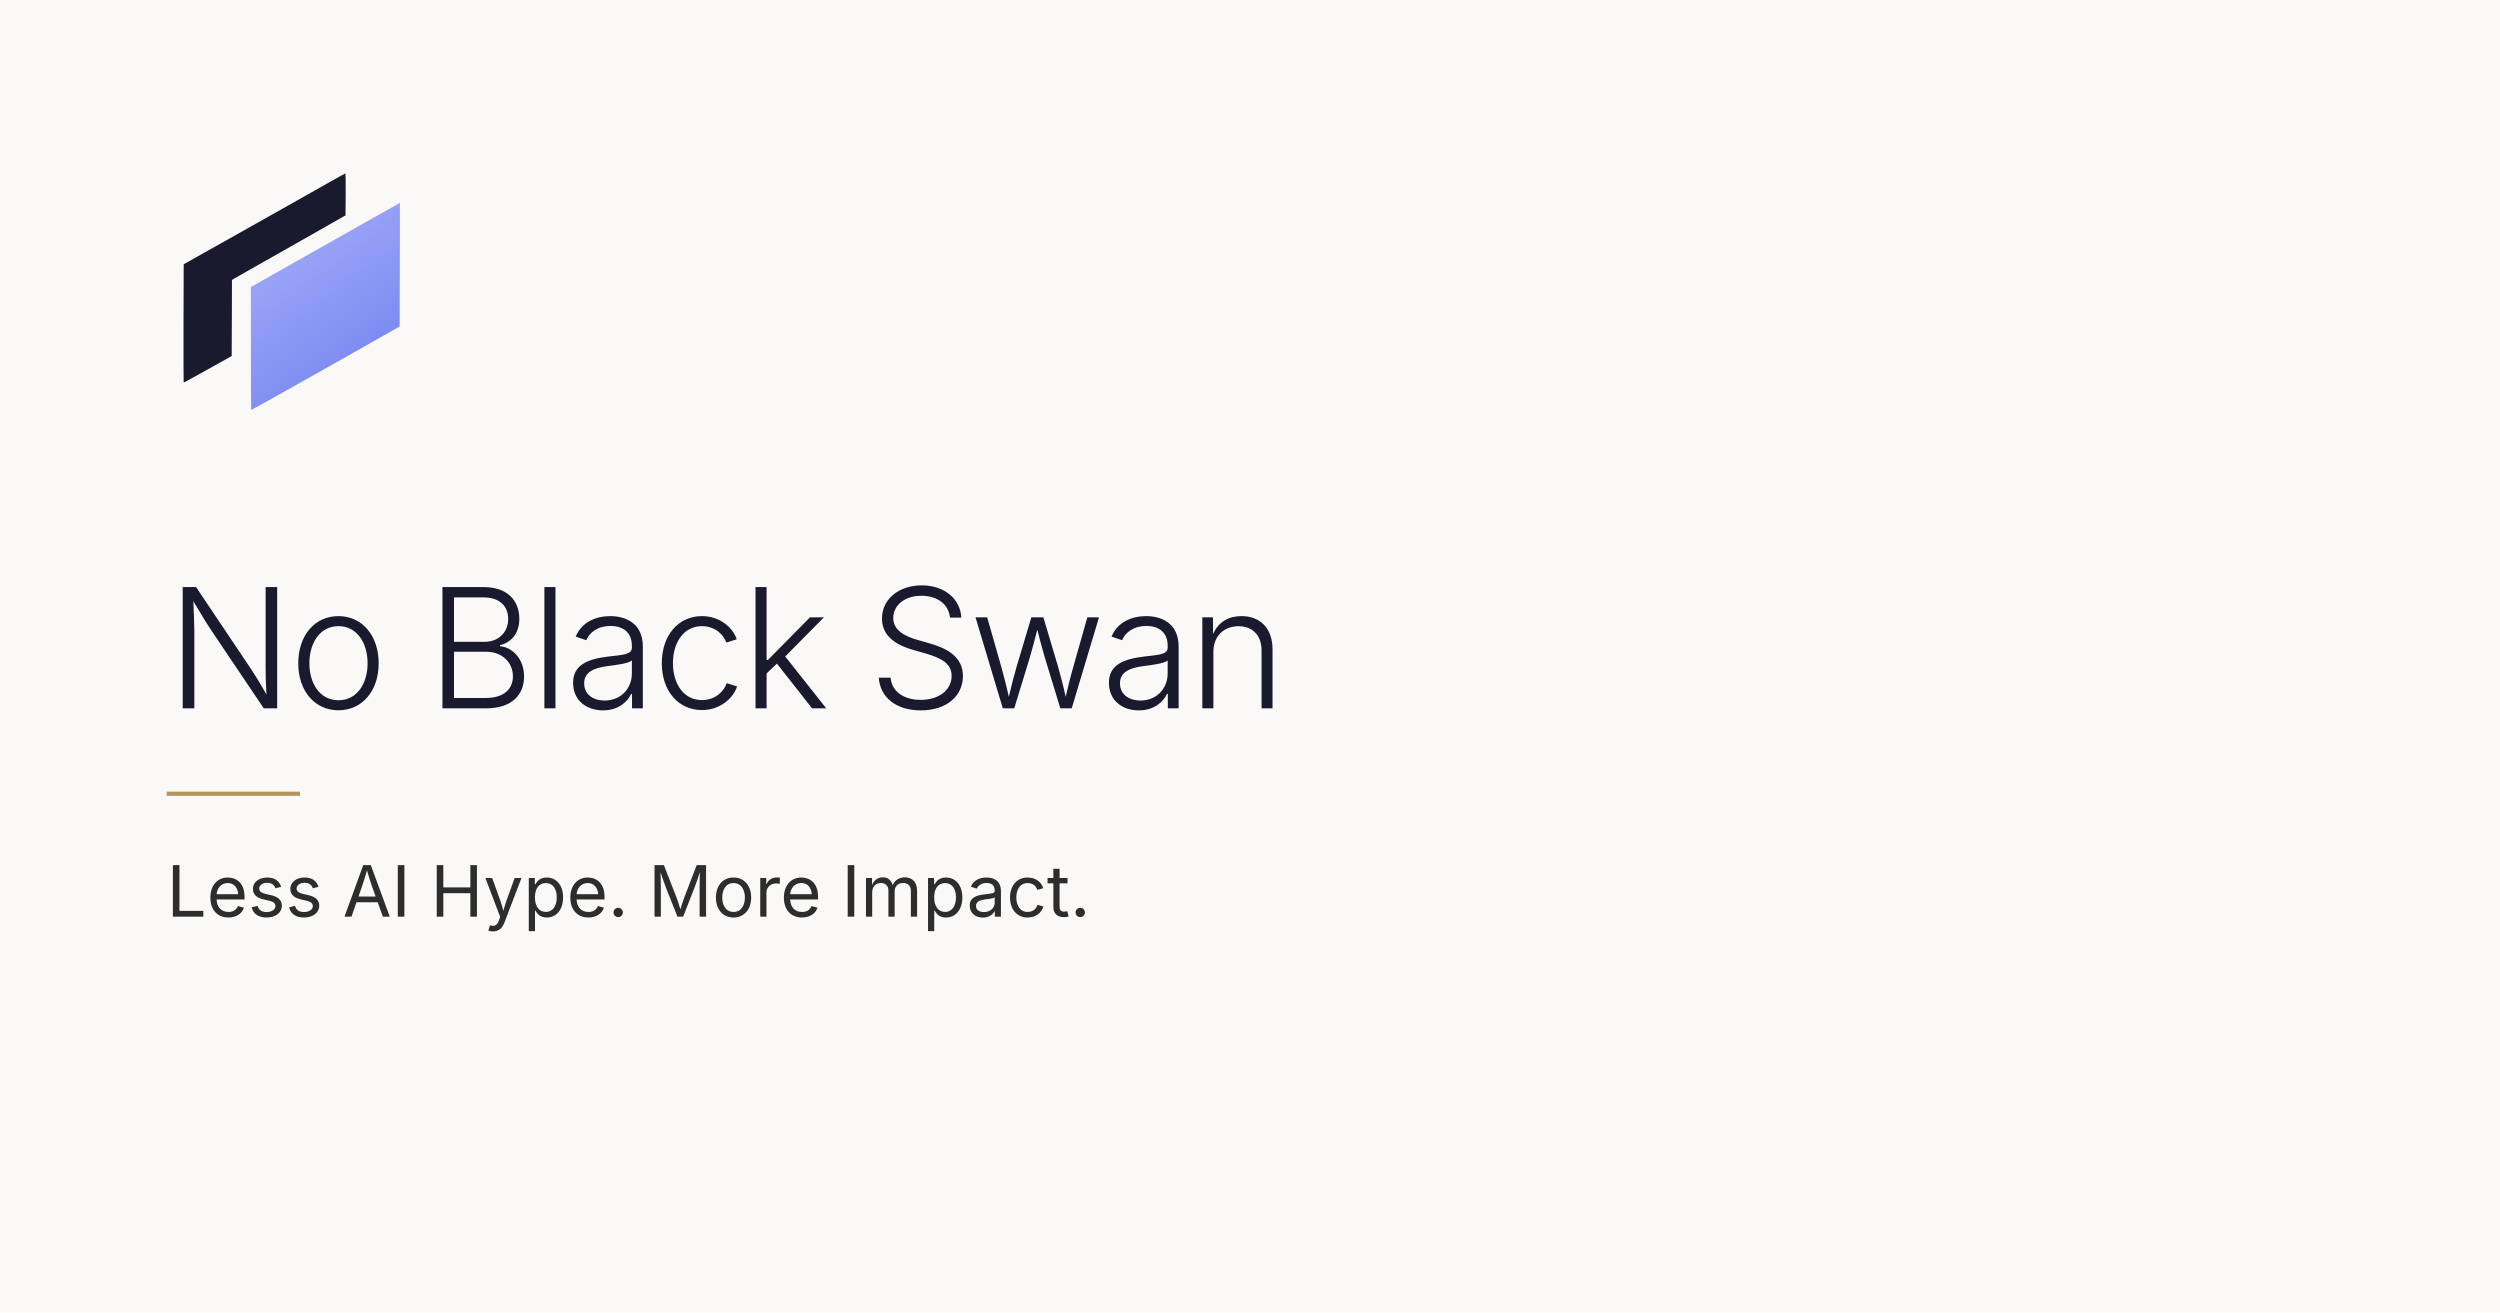
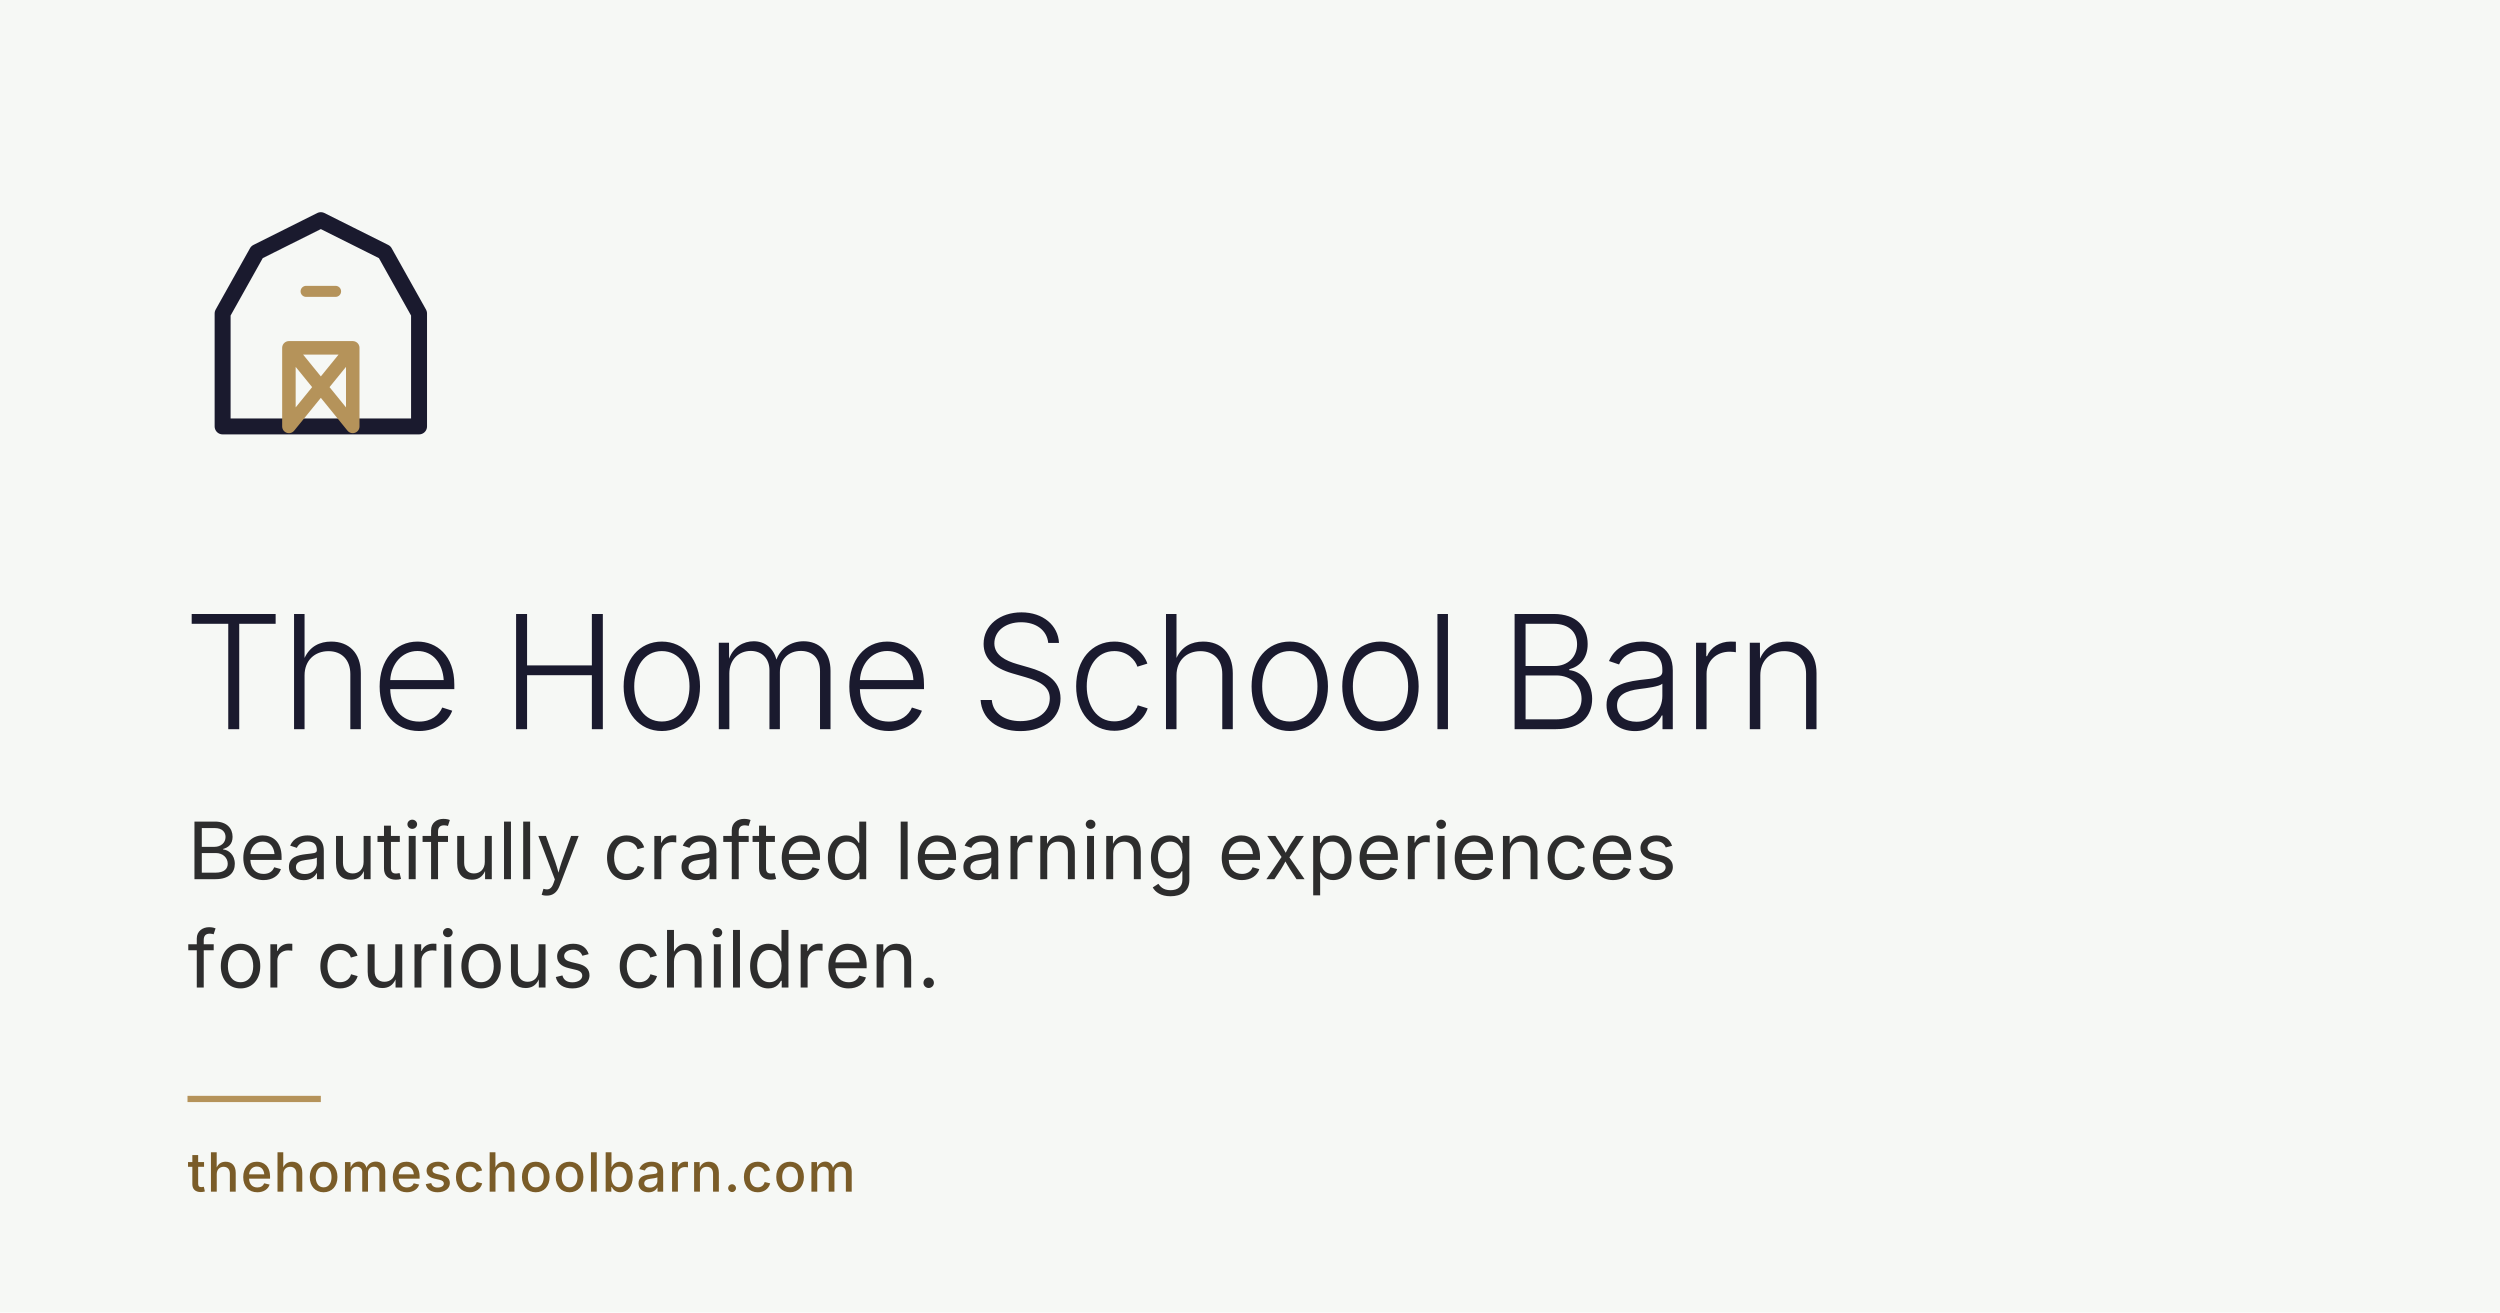
<svg xmlns="http://www.w3.org/2000/svg" width="1200" height="630" viewBox="0 0 1200 630" role="img" aria-labelledby="og-title og-desc">
-   <rect width="1200" height="630" fill="#FAF9F7" />
-   <svg x="80" y="80" width="120" height="120" viewBox="0 0 448 448">
-     <g transform="translate(30.0 12.0)">
-       <defs>
-         <linearGradient id="nbs-mg" gradientUnits="userSpaceOnUse" x1="121" y1="53" x2="387" y2="423">
-           <stop offset="0" stop-color="#A9B2F9" />
-           <stop offset="1" stop-color="#6E7EEF" />
-         </linearGradient>
-       </defs>
-       <path fill="#1A1A2E" d="M0.2 268.9L0.5 162.9L25.0 149.1C38.5 141.5 70.0 123.8 95.0 109.8C120.0 95.7 157.8 74.5 179.0 62.5C200.2 50.6 222.9 37.7 229.5 34.0C236.1 30.3 252.4 21.1 265.7 13.6C278.9 6.1 290.1 0.0 290.4 0.0C290.7 0.0 290.9 16.9 290.8 37.6L290.5 75.3L266.0 89.2C252.5 96.9 236.1 106.2 229.5 110.0C222.9 113.7 201.3 126.0 181.5 137.2C161.7 148.5 134.0 164.1 120.0 172.0C106.0 179.9 92.8 187.4 90.8 188.7L87.0 191.0L86.8 259.2L86.5 327.4L70.5 336.3C61.7 341.2 42.5 351.9 27.8 360.1C13.1 368.3 0.9 375.0 0.6 375.0C0.2 375.0 0.1 327.3 0.2 268.9Z" />
-       <path fill="url(#nbs-mg)" d="M121.0 313.8L121.0 203.5L134.3 196.1C153.1 185.6 212.8 151.8 237.0 138.0C265.3 121.9 282.4 112.2 334.5 83.0C359.2 69.1 381.4 56.6 383.8 55.3L388.0 52.8L387.8 163.6L387.5 274.4L378.5 279.5C373.6 282.4 358.5 290.9 345.0 298.5C331.5 306.0 316.4 314.6 311.5 317.5C306.6 320.4 287.6 331.1 269.5 341.2C251.4 351.4 225.9 365.7 213.0 373.0C200.1 380.3 185.7 388.4 181.0 391.0C176.3 393.6 161.1 402.1 147.2 409.9C133.4 417.6 121.8 424.0 121.5 424.0C121.2 424.0 121.0 374.4 121.0 313.8Z" />
+   <rect width="1200" height="630" fill="#F6F8F5" />
+   <svg x="88" y="88" width="132" height="132" viewBox="0 0 448 448">
+     <g fill="none" stroke-linejoin="round" stroke-linecap="round">
+       <path stroke="#1A1A2E" stroke-width="26" d="M64 212 L120 112 L224 60 L328 112 L384 212 L384 396 L64 396 Z" />
+       <path stroke="#B5935A" stroke-width="22" d="M172 396 L172 268 L276 268 L276 396 M172 268 L276 396 M276 268 L172 396" />
+       <path stroke="#B5935A" stroke-width="18" d="M200 176 L248 176" />
    </g>
  </svg>
-   <text x="80" y="340" fill="#1A1A2E" font-family="Inter, Helvetica Neue, Arial, sans-serif" font-size="80" font-weight="300" letter-spacing="-2">No Black Swan</text>
-   <rect x="80" y="380" width="64" height="2" fill="#B5935A" />
-   <text x="80" y="440" fill="#2D2D2D" font-family="Inter, Helvetica Neue, Arial, sans-serif" font-size="34" font-weight="400">Less AI Hype. More Impact.</text>
+   <path fill="#1A1A2E" transform="translate(88 350)" d="M4.008 -50.58H21.561V0.0H26.83V-50.58H44.309V-55.293H4.008ZM58.189 -25.865C58.189 -32.99 63.087 -37.443 69.656 -37.443C76.039 -37.443 80.158 -33.25 80.158 -26.459V0.0H85.205V-26.83C85.205 -36.664 79.416 -42.045 70.992 -42.045C65.425 -42.045 60.75 -39.707 58.189 -34.178V-55.293H53.142V0.0H58.189ZM113.187 0.891C121.536 0.891 127.177 -3.637 129.069 -8.869L124.282 -10.391C122.761 -6.754 119.05 -3.637 113.224 -3.637C104.837 -3.637 99.53 -9.797 99.308 -19.223H130.071V-21.412C130.071 -35.514 121.499 -42.045 112.407 -42.045C101.571 -42.045 94.224 -33.027 94.224 -20.484C94.224 -7.904 101.571 0.891 113.187 0.891ZM99.308 -23.564C99.753 -31.209 104.911 -37.518 112.407 -37.518C119.829 -37.518 124.468 -31.617 124.987 -23.564ZM159.725 0.0H164.994V-25.902H196.092V0.0H201.361V-55.293H196.092V-30.615H164.994V-55.293H159.725ZM229.677 0.891C240.476 0.891 248.009 -7.904 248.009 -20.521C248.009 -33.25 240.439 -42.045 229.677 -42.045C218.879 -42.045 211.345 -33.25 211.345 -20.521C211.345 -7.904 218.879 0.891 229.677 0.891ZM229.677 -3.674C221.216 -3.674 216.429 -11.318 216.429 -20.521C216.429 -29.762 221.216 -37.48 229.677 -37.48C238.175 -37.48 242.962 -29.762 242.962 -20.521C242.962 -11.318 238.175 -3.674 229.677 -3.674ZM257.028 0.0H262.075V-26.682C262.075 -33.547 266.788 -37.555 272.355 -37.555C277.624 -37.555 281.335 -33.992 281.335 -28.24V0.0H286.345V-27.35C286.345 -33.51 290.427 -37.555 296.401 -37.555C301.597 -37.555 305.605 -34.475 305.605 -27.795V0.0H310.651V-27.943C310.651 -37.258 305.122 -42.193 297.737 -42.193C291.726 -42.193 286.679 -38.891 284.712 -33.398C283.265 -38.779 279.331 -42.193 273.802 -42.193C268.866 -42.193 264.042 -39.521 261.964 -33.807L261.927 -41.488H257.028ZM338.633 0.891C346.983 0.891 352.624 -3.637 354.516 -8.869L349.729 -10.391C348.208 -6.754 344.497 -3.637 338.671 -3.637C330.284 -3.637 324.977 -9.797 324.755 -19.223H355.518V-21.412C355.518 -35.514 346.946 -42.045 337.854 -42.045C327.018 -42.045 319.671 -33.027 319.671 -20.484C319.671 -7.904 327.018 0.891 338.633 0.891ZM324.755 -23.564C325.2 -31.209 330.358 -37.518 337.854 -37.518C345.276 -37.518 349.915 -31.617 350.434 -23.564ZM401.797 0.928C413.82 0.928 421.056 -5.789 421.056 -14.732C421.056 -23.861 413.115 -27.535 405.99 -29.576L400.201 -31.246C394.857 -32.805 389.291 -35.439 389.291 -41.154C389.291 -47.055 394.56 -51.322 402.131 -51.322C409.367 -51.322 414.525 -47.5 415.156 -41.377H420.314C419.906 -49.801 412.707 -56.072 402.279 -56.072C392 -56.072 384.132 -49.912 384.132 -40.932C384.132 -33.918 389.031 -29.391 397.863 -26.793L404.394 -24.9C411.334 -22.859 415.898 -20.336 415.898 -14.807C415.898 -8.238 409.998 -3.859 401.797 -3.859C394.449 -3.859 388.623 -7.385 388.066 -13.99H382.685C383.279 -5.084 390.478 0.928 401.797 0.928ZM446.886 0.779C455.384 0.779 461.284 -4.861 462.88 -9.982L458.13 -11.467C457.202 -8.275 453.343 -3.748 446.886 -3.748C438.425 -3.748 433.638 -11.318 433.638 -20.559C433.638 -29.873 438.425 -37.48 446.886 -37.48C453.232 -37.48 457.017 -33.064 457.945 -29.984L462.732 -31.469C461.099 -36.553 455.273 -42.045 446.886 -42.045C436.087 -42.045 428.554 -33.287 428.554 -20.559C428.554 -7.941 436.087 0.779 446.886 0.779ZM476.723 -25.865C476.723 -32.99 481.622 -37.443 488.19 -37.443C494.573 -37.443 498.692 -33.25 498.692 -26.459V0.0H503.739V-26.83C503.739 -36.664 497.95 -42.045 489.526 -42.045C483.96 -42.045 479.284 -39.707 476.723 -34.178V-55.293H471.676V0.0H476.723ZM531.09 0.891C541.889 0.891 549.422 -7.904 549.422 -20.521C549.422 -33.25 541.852 -42.045 531.09 -42.045C520.291 -42.045 512.758 -33.25 512.758 -20.521C512.758 -7.904 520.291 0.891 531.09 0.891ZM531.09 -3.674C522.629 -3.674 517.842 -11.318 517.842 -20.521C517.842 -29.762 522.629 -37.48 531.09 -37.48C539.588 -37.48 544.375 -29.762 544.375 -20.521C544.375 -11.318 539.588 -3.674 531.09 -3.674ZM574.621 0.891C585.42 0.891 592.953 -7.904 592.953 -20.521C592.953 -33.25 585.383 -42.045 574.621 -42.045C563.822 -42.045 556.289 -33.25 556.289 -20.521C556.289 -7.904 563.822 0.891 574.621 0.891ZM574.621 -3.674C566.16 -3.674 561.373 -11.318 561.373 -20.521C561.373 -29.762 566.16 -37.48 574.621 -37.48C583.119 -37.48 587.906 -29.762 587.906 -20.521C587.906 -11.318 583.119 -3.674 574.621 -3.674ZM607.019 -55.293H601.972V0.0H607.019ZM639.01 0.0H658.864C670.701 0.0 676.231 -6.123 676.231 -14.547C676.231 -22.896 670.516 -27.943 665.246 -28.314V-28.76C670.256 -30.059 674.078 -33.955 674.078 -40.857C674.078 -49.133 668.623 -55.293 657.825 -55.293H639.01ZM644.28 -4.713V-25.791H658.975C666.323 -25.791 671.147 -20.818 671.147 -14.584C671.147 -8.906 667.176 -4.713 658.752 -4.713ZM644.28 -30.318V-50.58H657.713C665.172 -50.58 668.994 -46.535 668.994 -40.746C668.994 -34.734 664.653 -30.318 658.196 -30.318ZM696.791 0.928C703.545 0.928 707.812 -2.746 709.631 -6.568H710.002V0.0H714.937V-28.166C714.937 -39.15 706.588 -42.045 700.094 -42.045C693.637 -42.045 687.105 -39.41 684.322 -32.693L689.146 -31.061C690.594 -34.512 694.267 -37.555 700.205 -37.555C706.402 -37.555 709.928 -34.178 709.928 -28.611V-27.646C709.928 -24.492 705.957 -24.418 699.092 -23.602C689.74 -22.451 683.135 -19.816 683.135 -11.615C683.135 -3.562 689.258 0.928 696.791 0.928ZM697.533 -3.562C692.152 -3.562 688.181 -6.42 688.181 -11.393C688.181 -16.291 692.189 -18.443 699.129 -19.297C702.431 -19.705 708.48 -20.447 709.928 -21.82V-15.92C709.928 -9.166 705.066 -3.562 697.533 -3.562ZM726.109 0.0H731.156V-26.607C731.156 -32.73 735.831 -37.184 742.251 -37.184C743.587 -37.184 744.849 -36.998 745.22 -36.924V-41.971C744.552 -42.008 743.476 -42.045 742.66 -42.045C737.501 -42.045 733.048 -39.262 731.378 -35.031H731.007V-41.488H726.109ZM756.948 -25.865C756.948 -32.99 761.847 -37.443 768.415 -37.443C774.798 -37.443 778.917 -33.25 778.917 -26.459V0.0H783.927V-26.83C783.927 -36.664 778.175 -42.045 769.751 -42.045C764.073 -42.045 759.323 -39.596 756.8 -33.844L756.763 -41.488H751.901V0.0H756.948Z" />
+   <path fill="#2D2D2D" transform="translate(90 422)" d="M3.34 0.0H13.452C19.965 0.0 22.711 -3.191 22.711 -7.366C22.711 -11.708 19.687 -14.083 17.107 -14.25V-14.51C19.52 -15.159 21.635 -16.773 21.635 -20.317C21.635 -24.362 18.907 -27.646 13.137 -27.646H3.34ZM6.865 -3.117V-12.543H13.545C17.089 -12.543 19.315 -10.168 19.315 -7.403C19.315 -5.01 17.664 -3.117 13.359 -3.117ZM6.865 -15.512V-24.529H13.062C16.644 -24.529 18.258 -22.637 18.258 -20.243C18.258 -17.386 15.92 -15.512 12.951 -15.512ZM36.516 0.445C40.765 0.445 43.863 -1.688 44.828 -4.824L41.6 -5.715C40.82 -3.6 38.983 -2.523 36.534 -2.523C32.86 -2.523 30.337 -4.898 30.17 -9.24H45.162V-10.632C45.162 -18.295 40.523 -21.004 36.126 -21.004C30.467 -21.004 26.793 -16.569 26.793 -10.205C26.793 -3.822 30.504 0.445 36.516 0.445ZM30.188 -12.061C30.393 -15.233 32.563 -18.035 36.126 -18.035C39.54 -18.035 41.451 -15.586 41.767 -12.061ZM55.757 0.482C59.264 0.482 61.212 -1.354 61.917 -2.82H62.14V0.0H65.424V-13.675C65.424 -20.15 60.433 -21.004 57.649 -21.004C54.439 -21.004 50.877 -19.854 49.281 -16.087L52.491 -15.029C53.141 -16.477 54.755 -18.072 57.742 -18.072C60.618 -18.072 62.084 -16.588 62.084 -14.009V-13.897C62.084 -12.357 60.451 -12.469 56.759 -12.005C52.918 -11.522 48.688 -10.65 48.688 -5.9C48.688 -1.818 51.823 0.482 55.757 0.482ZM56.332 -2.468C53.846 -2.468 52.046 -3.581 52.046 -5.733C52.046 -8.09 54.18 -8.869 56.61 -9.185C57.891 -9.352 61.527 -9.723 62.084 -10.372V-7.496C62.084 -4.954 60.024 -2.468 56.332 -2.468ZM78.319 0.26C81.047 0.26 83.311 -0.854 84.665 -3.878V0.0H87.894V-20.744H84.535V-8.312C84.535 -4.769 82.29 -2.746 79.321 -2.746C76.427 -2.746 74.627 -4.657 74.627 -7.849V-20.744H71.287V-7.57C71.287 -2.319 74.126 0.26 78.319 0.26ZM101.921 -20.744H97.653V-25.68H94.313V-20.744H91.196V-17.887H94.313V-5.121C94.313 -1.726 96.429 0.26 100.01 0.26C100.863 0.26 101.81 0.13 102.496 -0.111L101.81 -2.932C101.253 -2.82 100.529 -2.709 100.103 -2.709C98.34 -2.709 97.653 -3.525 97.653 -5.381V-17.887H101.921ZM106.188 0.0H109.528V-20.744H106.188ZM107.877 -24.14C109.157 -24.14 110.215 -25.123 110.215 -26.348C110.215 -27.572 109.157 -28.556 107.877 -28.556C106.615 -28.556 105.558 -27.572 105.558 -26.348C105.558 -25.123 106.615 -24.14 107.877 -24.14ZM125.04 -20.744H120.253V-22.767C120.253 -24.771 121.144 -25.847 123.203 -25.847C124.131 -25.847 124.65 -25.643 125.003 -25.531L125.931 -28.389C125.43 -28.611 124.391 -28.945 122.813 -28.945C119.789 -28.945 116.913 -27.108 116.913 -23.509V-20.744H112.831V-17.887H116.913V0.0H120.253V-17.887H125.04ZM136.488 0.26C139.216 0.26 141.479 -0.854 142.834 -3.878V0.0H146.062V-20.744H142.704V-8.312C142.704 -4.769 140.459 -2.746 137.49 -2.746C134.596 -2.746 132.796 -4.657 132.796 -7.849V-20.744H129.456V-7.57C129.456 -2.319 132.295 0.26 136.488 0.26ZM155.266 -27.646H151.926V0.0H155.266ZM164.469 -27.646H161.129V0.0H164.469ZM169.998 7.515C170.351 7.682 171.26 7.904 172.447 7.904C175.379 7.904 177.383 6.401 178.645 3.099L187.755 -20.744H184.118L179.665 -8.442C179.016 -6.643 178.533 -4.843 178.069 -3.117C177.587 -4.843 177.123 -6.624 176.474 -8.442L172.058 -20.744H168.402L176.325 0.111L175.731 1.837C174.711 4.806 173.245 5.251 171.204 4.713L170.852 4.62ZM210.818 0.445C214.882 0.445 218.185 -1.763 219.298 -5.455L216.106 -6.364C215.494 -4.119 213.602 -2.542 210.818 -2.542C206.681 -2.542 204.77 -6.16 204.77 -10.242C204.77 -14.38 206.681 -18.017 210.818 -18.017C213.546 -18.017 215.401 -16.495 216.014 -14.361L219.224 -15.271C218.092 -18.889 214.826 -21.004 210.818 -21.004C205.178 -21.004 201.374 -16.736 201.374 -10.242C201.374 -3.841 205.178 0.445 210.818 0.445ZM224.085 0.0H227.425V-12.988C227.425 -15.79 229.614 -17.812 232.602 -17.812C233.492 -17.812 234.401 -17.664 234.605 -17.627V-20.985C234.216 -21.004 233.399 -21.041 232.917 -21.041C230.449 -21.041 228.297 -19.649 227.536 -17.553H227.313V-20.744H224.085ZM244.198 0.482C247.705 0.482 249.653 -1.354 250.358 -2.82H250.581V0.0H253.865V-13.675C253.865 -20.15 248.874 -21.004 246.091 -21.004C242.881 -21.004 239.318 -19.854 237.723 -16.087L240.933 -15.029C241.582 -16.477 243.196 -18.072 246.184 -18.072C249.06 -18.072 250.525 -16.588 250.525 -14.009V-13.897C250.525 -12.357 248.893 -12.469 245.2 -12.005C241.359 -11.522 237.129 -10.65 237.129 -5.9C237.129 -1.818 240.265 0.482 244.198 0.482ZM244.773 -2.468C242.287 -2.468 240.487 -3.581 240.487 -5.733C240.487 -8.09 242.621 -8.869 245.052 -9.185C246.332 -9.352 249.969 -9.723 250.525 -10.372V-7.496C250.525 -4.954 248.466 -2.468 244.773 -2.468ZM269.377 -20.744H264.59V-22.767C264.59 -24.771 265.48 -25.847 267.54 -25.847C268.468 -25.847 268.987 -25.643 269.34 -25.531L270.268 -28.389C269.767 -28.611 268.728 -28.945 267.15 -28.945C264.126 -28.945 261.25 -27.108 261.25 -23.509V-20.744H257.168V-17.887H261.25V0.0H264.59V-17.887H269.377ZM281.957 -20.744H277.689V-25.68H274.35V-20.744H271.232V-17.887H274.35V-5.121C274.35 -1.726 276.465 0.26 280.046 0.26C280.899 0.26 281.846 0.13 282.532 -0.111L281.846 -2.932C281.289 -2.82 280.565 -2.709 280.139 -2.709C278.376 -2.709 277.689 -3.525 277.689 -5.381V-17.887H281.957ZM294.945 0.445C299.194 0.445 302.293 -1.688 303.258 -4.824L300.029 -5.715C299.25 -3.6 297.413 -2.523 294.964 -2.523C291.29 -2.523 288.767 -4.898 288.6 -9.24H303.592V-10.632C303.592 -18.295 298.953 -21.004 294.556 -21.004C288.896 -21.004 285.223 -16.569 285.223 -10.205C285.223 -3.822 288.934 0.445 294.945 0.445ZM288.618 -12.061C288.822 -15.233 290.993 -18.035 294.556 -18.035C297.97 -18.035 299.881 -15.586 300.196 -12.061ZM316.153 0.445C320.105 0.445 321.497 -2.06 322.184 -3.21H322.555V0.0H325.783V-27.646H322.443V-17.423H322.184C321.497 -18.518 320.217 -21.004 316.172 -21.004C310.995 -21.004 307.377 -16.885 307.377 -10.316C307.377 -3.711 310.977 0.445 316.153 0.445ZM316.654 -2.542C312.776 -2.542 310.772 -5.993 310.772 -10.354C310.772 -14.658 312.721 -18.017 316.654 -18.017C320.477 -18.017 322.48 -14.937 322.48 -10.354C322.48 -5.733 320.421 -2.542 316.654 -2.542ZM345.674 -27.646H342.334V0.0H345.674ZM360.258 0.445C364.507 0.445 367.605 -1.688 368.57 -4.824L365.342 -5.715C364.562 -3.6 362.726 -2.523 360.276 -2.523C356.603 -2.523 354.079 -4.898 353.912 -9.24H368.904V-10.632C368.904 -18.295 364.266 -21.004 359.868 -21.004C354.209 -21.004 350.535 -16.569 350.535 -10.205C350.535 -3.822 354.246 0.445 360.258 0.445ZM353.931 -12.061C354.135 -15.233 356.306 -18.035 359.868 -18.035C363.282 -18.035 365.193 -15.586 365.509 -12.061ZM379.499 0.482C383.006 0.482 384.954 -1.354 385.659 -2.82H385.882V0.0H389.166V-13.675C389.166 -20.15 384.175 -21.004 381.392 -21.004C378.182 -21.004 374.619 -19.854 373.023 -16.087L376.233 -15.029C376.883 -16.477 378.497 -18.072 381.484 -18.072C384.36 -18.072 385.826 -16.588 385.826 -14.009V-13.897C385.826 -12.357 384.193 -12.469 380.501 -12.005C376.66 -11.522 372.43 -10.65 372.43 -5.9C372.43 -1.818 375.565 0.482 379.499 0.482ZM380.074 -2.468C377.588 -2.468 375.788 -3.581 375.788 -5.733C375.788 -8.09 377.922 -8.869 380.353 -9.185C381.633 -9.352 385.27 -9.723 385.826 -10.372V-7.496C385.826 -4.954 383.767 -2.468 380.074 -2.468ZM395.029 0.0H398.369V-12.988C398.369 -15.79 400.559 -17.812 403.546 -17.812C404.437 -17.812 405.346 -17.664 405.55 -17.627V-20.985C405.16 -21.004 404.344 -21.041 403.861 -21.041C401.394 -21.041 399.241 -19.649 398.48 -17.553H398.258V-20.744H395.029ZM412.675 -12.432C412.675 -15.976 414.92 -17.998 417.907 -17.998C420.802 -17.998 422.583 -16.087 422.583 -12.896V0.0H425.923V-13.174C425.923 -18.425 423.103 -21.004 418.909 -21.004C416.126 -21.004 413.899 -19.835 412.563 -16.903L412.545 -20.744H409.335V0.0H412.675ZM431.786 0.0H435.126V-20.744H431.786ZM433.475 -24.14C434.755 -24.14 435.812 -25.123 435.812 -26.348C435.812 -27.572 434.755 -28.556 433.475 -28.556C432.213 -28.556 431.155 -27.572 431.155 -26.348C431.155 -25.123 432.213 -24.14 433.475 -24.14ZM444.329 -12.432C444.329 -15.976 446.574 -17.998 449.562 -17.998C452.456 -17.998 454.237 -16.087 454.237 -12.896V0.0H457.577V-13.174C457.577 -18.425 454.757 -21.004 450.563 -21.004C447.78 -21.004 445.554 -19.835 444.218 -16.903L444.199 -20.744H440.989V0.0H444.329ZM471.846 8.201C476.893 8.201 480.882 5.9 480.882 0.538V-20.744H477.635V-17.423H477.319C476.614 -18.536 475.278 -21.004 471.271 -21.004C466.094 -21.004 462.438 -16.885 462.438 -10.465C462.438 -3.952 466.224 -0.334 471.196 -0.334C475.204 -0.334 476.521 -2.616 477.227 -3.804H477.542V0.353C477.542 3.767 475.148 5.288 471.846 5.288C468.19 5.288 466.892 3.433 466.02 2.227L463.311 3.971C464.591 6.253 467.244 8.201 471.846 8.201ZM471.753 -3.303C467.856 -3.303 465.834 -6.271 465.834 -10.539C465.834 -14.677 467.801 -18.017 471.753 -18.017C475.575 -18.017 477.579 -14.937 477.579 -10.539C477.579 -6.012 475.52 -3.303 471.753 -3.303ZM506.153 0.445C510.402 0.445 513.501 -1.688 514.466 -4.824L511.237 -5.715C510.458 -3.6 508.621 -2.523 506.172 -2.523C502.498 -2.523 499.975 -4.898 499.808 -9.24H514.8V-10.632C514.8 -18.295 510.161 -21.004 505.764 -21.004C500.104 -21.004 496.431 -16.569 496.431 -10.205C496.431 -3.822 500.142 0.445 506.153 0.445ZM499.826 -12.061C500.03 -15.233 502.201 -18.035 505.764 -18.035C509.178 -18.035 511.089 -15.586 511.404 -12.061ZM517.861 0.0H521.721L524.801 -4.657C525.729 -6.067 526.359 -7.329 526.99 -8.498C527.677 -7.329 528.363 -6.067 529.272 -4.657L532.315 0.0H536.193L528.92 -10.465L535.859 -20.744H532.037L529.402 -16.718C528.438 -15.252 527.807 -13.916 527.139 -12.673C526.415 -13.916 525.71 -15.252 524.764 -16.718L522.185 -20.744H518.288L525.153 -10.65ZM540.331 7.756H543.671V-3.21H543.931C544.617 -2.06 546.009 0.445 549.961 0.445C555.138 0.445 558.737 -3.711 558.737 -10.316C558.737 -16.885 555.119 -21.004 549.942 -21.004C545.897 -21.004 544.617 -18.518 543.931 -17.423H543.56V-20.744H540.331ZM549.46 -2.542C545.693 -2.542 543.634 -5.733 543.634 -10.354C543.634 -14.937 545.638 -18.017 549.46 -18.017C553.394 -18.017 555.342 -14.658 555.342 -10.354C555.342 -5.993 553.338 -2.542 549.46 -2.542ZM572.319 0.445C576.568 0.445 579.667 -1.688 580.632 -4.824L577.403 -5.715C576.624 -3.6 574.787 -2.523 572.338 -2.523C568.664 -2.523 566.141 -4.898 565.974 -9.24H580.966V-10.632C580.966 -18.295 576.327 -21.004 571.93 -21.004C566.271 -21.004 562.597 -16.569 562.597 -10.205C562.597 -3.822 566.308 0.445 572.319 0.445ZM565.992 -12.061C566.196 -15.233 568.367 -18.035 571.93 -18.035C575.344 -18.035 577.255 -15.586 577.57 -12.061ZM585.753 0.0H589.093V-12.988C589.093 -15.79 591.282 -17.812 594.27 -17.812C595.16 -17.812 596.069 -17.664 596.273 -17.627V-20.985C595.884 -21.004 595.067 -21.041 594.585 -21.041C592.117 -21.041 589.965 -19.649 589.204 -17.553H588.981V-20.744H585.753ZM600.059 0.0H603.398V-20.744H600.059ZM601.747 -24.14C603.027 -24.14 604.085 -25.123 604.085 -26.348C604.085 -27.572 603.027 -28.556 601.747 -28.556C600.485 -28.556 599.428 -27.572 599.428 -26.348C599.428 -25.123 600.485 -24.14 601.747 -24.14ZM617.982 0.445C622.231 0.445 625.33 -1.688 626.295 -4.824L623.066 -5.715C622.287 -3.6 620.45 -2.523 618.001 -2.523C614.327 -2.523 611.804 -4.898 611.637 -9.24H626.629V-10.632C626.629 -18.295 621.99 -21.004 617.593 -21.004C611.934 -21.004 608.26 -16.569 608.26 -10.205C608.26 -3.822 611.971 0.445 617.982 0.445ZM611.655 -12.061C611.859 -15.233 614.03 -18.035 617.593 -18.035C621.007 -18.035 622.918 -15.586 623.233 -12.061ZM634.756 -12.432C634.756 -15.976 637.001 -17.998 639.988 -17.998C642.883 -17.998 644.664 -16.087 644.664 -12.896V0.0H648.004V-13.174C648.004 -18.425 645.184 -21.004 640.99 -21.004C638.207 -21.004 635.98 -19.835 634.645 -16.903L634.626 -20.744H631.416V0.0H634.756ZM662.31 0.445C666.373 0.445 669.676 -1.763 670.789 -5.455L667.598 -6.364C666.985 -4.119 665.093 -2.542 662.31 -2.542C658.172 -2.542 656.261 -6.16 656.261 -10.242C656.261 -14.38 658.172 -18.017 662.31 -18.017C665.037 -18.017 666.893 -16.495 667.505 -14.361L670.715 -15.271C669.583 -18.889 666.317 -21.004 662.31 -21.004C656.669 -21.004 652.865 -16.736 652.865 -10.242C652.865 -3.841 656.669 0.445 662.31 0.445ZM684.297 0.445C688.546 0.445 691.645 -1.688 692.609 -4.824L689.381 -5.715C688.602 -3.6 686.765 -2.523 684.315 -2.523C680.642 -2.523 678.118 -4.898 677.951 -9.24H692.943V-10.632C692.943 -18.295 688.305 -21.004 683.907 -21.004C678.248 -21.004 674.574 -16.569 674.574 -10.205C674.574 -3.822 678.285 0.445 684.297 0.445ZM677.97 -12.061C678.174 -15.233 680.345 -18.035 683.907 -18.035C687.321 -18.035 689.232 -15.586 689.548 -12.061ZM704.781 0.445C709.643 0.445 712.964 -2.208 712.964 -5.845C712.964 -8.684 711.201 -10.558 707.435 -11.448L704.299 -12.19C701.868 -12.766 700.811 -13.619 700.811 -15.159C700.811 -16.885 702.666 -18.165 705.134 -18.165C707.806 -18.165 708.975 -16.718 709.55 -15.233L712.574 -16.013C711.628 -18.926 709.383 -21.004 705.115 -21.004C700.699 -21.004 697.434 -18.518 697.434 -14.955C697.434 -12.042 699.233 -10.187 703.0 -9.296L706.451 -8.479C708.492 -7.997 709.494 -7.051 709.494 -5.622C709.494 -3.915 707.639 -2.486 704.744 -2.486C702.258 -2.486 700.569 -3.507 699.976 -5.789L696.803 -5.028C697.545 -1.447 700.514 0.445 704.781 0.445Z" />
+   <path fill="#2D2D2D" transform="translate(90 474)" d="M12.58 -20.744H7.793V-22.767C7.793 -24.771 8.684 -25.847 10.743 -25.847C11.671 -25.847 12.19 -25.643 12.543 -25.531L13.471 -28.389C12.97 -28.611 11.931 -28.945 10.354 -28.945C7.329 -28.945 4.453 -27.108 4.453 -23.509V-20.744H0.371V-17.887H4.453V0.0H7.793V-17.887H12.58ZM25.438 0.445C31.098 0.445 34.92 -3.841 34.92 -10.242C34.92 -16.736 31.098 -21.004 25.438 -21.004C19.798 -21.004 15.994 -16.736 15.994 -10.242C15.994 -3.841 19.798 0.445 25.438 0.445ZM25.438 -2.542C21.301 -2.542 19.39 -6.16 19.39 -10.242C19.39 -14.38 21.301 -18.017 25.438 -18.017C29.632 -18.017 31.543 -14.361 31.543 -10.242C31.543 -6.16 29.632 -2.542 25.438 -2.542ZM39.781 0.0H43.121V-12.988C43.121 -15.79 45.311 -17.812 48.298 -17.812C49.188 -17.812 50.098 -17.664 50.302 -17.627V-20.985C49.912 -21.004 49.096 -21.041 48.613 -21.041C46.146 -21.041 43.993 -19.649 43.232 -17.553H43.01V-20.744H39.781ZM73.217 0.445C77.28 0.445 80.583 -1.763 81.696 -5.455L78.505 -6.364C77.893 -4.119 76.0 -2.542 73.217 -2.542C69.079 -2.542 67.168 -6.16 67.168 -10.242C67.168 -14.38 69.079 -18.017 73.217 -18.017C75.944 -18.017 77.8 -16.495 78.412 -14.361L81.622 -15.271C80.49 -18.889 77.225 -21.004 73.217 -21.004C67.576 -21.004 63.772 -16.736 63.772 -10.242C63.772 -3.841 67.576 0.445 73.217 0.445ZM93.516 0.26C96.243 0.26 98.507 -0.854 99.861 -3.878V0.0H103.09V-20.744H99.731V-8.312C99.731 -4.769 97.486 -2.746 94.518 -2.746C91.623 -2.746 89.823 -4.657 89.823 -7.849V-20.744H86.483V-7.57C86.483 -2.319 89.322 0.26 93.516 0.26ZM108.953 0.0H112.293V-12.988C112.293 -15.79 114.482 -17.812 117.47 -17.812C118.36 -17.812 119.27 -17.664 119.474 -17.627V-20.985C119.084 -21.004 118.268 -21.041 117.785 -21.041C115.317 -21.041 113.165 -19.649 112.404 -17.553H112.182V-20.744H108.953ZM123.259 0.0H126.599V-20.744H123.259ZM124.947 -24.14C126.228 -24.14 127.285 -25.123 127.285 -26.348C127.285 -27.572 126.228 -28.556 124.947 -28.556C123.686 -28.556 122.628 -27.572 122.628 -26.348C122.628 -25.123 123.686 -24.14 124.947 -24.14ZM140.904 0.445C146.563 0.445 150.386 -3.841 150.386 -10.242C150.386 -16.736 146.563 -21.004 140.904 -21.004C135.264 -21.004 131.46 -16.736 131.46 -10.242C131.46 -3.841 135.264 0.445 140.904 0.445ZM140.904 -2.542C136.767 -2.542 134.855 -6.16 134.855 -10.242C134.855 -14.38 136.767 -18.017 140.904 -18.017C145.098 -18.017 147.009 -14.361 147.009 -10.242C147.009 -6.16 145.098 -2.542 140.904 -2.542ZM162.279 0.26C165.007 0.26 167.271 -0.854 168.625 -3.878V0.0H171.854V-20.744H168.495V-8.312C168.495 -4.769 166.25 -2.746 163.281 -2.746C160.387 -2.746 158.587 -4.657 158.587 -7.849V-20.744H155.247V-7.57C155.247 -2.319 158.086 0.26 162.279 0.26ZM184.768 0.445C189.629 0.445 192.95 -2.208 192.95 -5.845C192.95 -8.684 191.188 -10.558 187.421 -11.448L184.285 -12.19C181.854 -12.766 180.797 -13.619 180.797 -15.159C180.797 -16.885 182.652 -18.165 185.12 -18.165C187.792 -18.165 188.961 -16.718 189.536 -15.233L192.561 -16.013C191.614 -18.926 189.369 -21.004 185.102 -21.004C180.686 -21.004 177.42 -18.518 177.42 -14.955C177.42 -12.042 179.22 -10.187 182.986 -9.296L186.438 -8.479C188.479 -7.997 189.48 -7.051 189.48 -5.622C189.48 -3.915 187.625 -2.486 184.73 -2.486C182.244 -2.486 180.556 -3.507 179.962 -5.789L176.789 -5.028C177.531 -1.447 180.5 0.445 184.768 0.445ZM216.904 0.445C220.968 0.445 224.271 -1.763 225.384 -5.455L222.192 -6.364C221.58 -4.119 219.688 -2.542 216.904 -2.542C212.767 -2.542 210.855 -6.16 210.855 -10.242C210.855 -14.38 212.767 -18.017 216.904 -18.017C219.632 -18.017 221.487 -16.495 222.1 -14.361L225.31 -15.271C224.178 -18.889 220.912 -21.004 216.904 -21.004C211.264 -21.004 207.46 -16.736 207.46 -10.242C207.46 -3.841 211.264 0.445 216.904 0.445ZM233.511 -12.432C233.511 -15.976 235.756 -17.998 238.743 -17.998C241.638 -17.998 243.419 -16.087 243.419 -12.896V0.0H246.777V-13.174C246.777 -18.425 243.938 -21.004 239.745 -21.004C237.036 -21.004 234.865 -19.909 233.511 -17.145V-27.646H230.171V0.0H233.511ZM252.641 0.0H255.98V-20.744H252.641ZM254.329 -24.14C255.609 -24.14 256.667 -25.123 256.667 -26.348C256.667 -27.572 255.609 -28.556 254.329 -28.556C253.067 -28.556 252.01 -27.572 252.01 -26.348C252.01 -25.123 253.067 -24.14 254.329 -24.14ZM265.184 -27.646H261.844V0.0H265.184ZM278.821 0.445C282.773 0.445 284.165 -2.06 284.852 -3.21H285.223V0.0H288.451V-27.646H285.111V-17.423H284.852C284.165 -18.518 282.885 -21.004 278.84 -21.004C273.663 -21.004 270.045 -16.885 270.045 -10.316C270.045 -3.711 273.645 0.445 278.821 0.445ZM279.322 -2.542C275.444 -2.542 273.44 -5.993 273.44 -10.354C273.44 -14.658 275.389 -18.017 279.322 -18.017C283.145 -18.017 285.148 -14.937 285.148 -10.354C285.148 -5.733 283.089 -2.542 279.322 -2.542ZM294.314 0.0H297.654V-12.988C297.654 -15.79 299.844 -17.812 302.831 -17.812C303.722 -17.812 304.631 -17.664 304.835 -17.627V-20.985C304.445 -21.004 303.629 -21.041 303.146 -21.041C300.679 -21.041 298.526 -19.649 297.766 -17.553H297.543V-20.744H294.314ZM317.341 0.445C321.59 0.445 324.688 -1.688 325.653 -4.824L322.425 -5.715C321.646 -3.6 319.809 -2.523 317.359 -2.523C313.686 -2.523 311.162 -4.898 310.995 -9.24H325.987V-10.632C325.987 -18.295 321.349 -21.004 316.951 -21.004C311.292 -21.004 307.618 -16.569 307.618 -10.205C307.618 -3.822 311.329 0.445 317.341 0.445ZM311.014 -12.061C311.218 -15.233 313.389 -18.035 316.951 -18.035C320.365 -18.035 322.276 -15.586 322.592 -12.061ZM334.114 -12.432C334.114 -15.976 336.359 -17.998 339.347 -17.998C342.241 -17.998 344.022 -16.087 344.022 -12.896V0.0H347.362V-13.174C347.362 -18.425 344.542 -21.004 340.349 -21.004C337.565 -21.004 335.339 -19.835 334.003 -16.903L333.984 -20.744H330.774V0.0H334.114ZM355.768 0.241C357.159 0.241 358.272 -0.872 358.272 -2.264C358.272 -3.655 357.159 -4.769 355.768 -4.769C354.376 -4.769 353.263 -3.655 353.263 -2.264C353.263 -0.872 354.376 0.241 355.768 0.241Z" />
+   <rect x="90" y="526" width="64" height="3" fill="#B5935A" />
+   <path fill="#7A5C28" transform="translate(90 572)" d="M7.947 -14.193H5.116V-17.57H2.323V-14.193H0.254V-11.921H2.323V-3.605C2.323 -1.193 3.809 0.19 6.386 0.19C7.033 0.19 7.744 0.102 8.341 -0.102L7.846 -2.336C7.503 -2.26 6.957 -2.184 6.665 -2.184C5.561 -2.184 5.116 -2.691 5.116 -3.834V-11.921H7.947ZM14.041 -8.404C14.041 -10.651 15.437 -11.934 17.341 -11.934C19.195 -11.934 20.337 -10.715 20.337 -8.671V0.0H23.143V-9.014C23.143 -12.518 21.201 -14.371 18.306 -14.371C16.364 -14.371 14.904 -13.521 14.015 -11.642V-18.916H11.248V0.0H14.041ZM33.527 0.292C36.561 0.292 38.732 -1.193 39.405 -3.402L36.777 -4.024C36.282 -2.704 35.114 -2.019 33.553 -2.019C31.229 -2.019 29.655 -3.504 29.554 -6.246H39.621V-7.236C39.621 -12.353 36.523 -14.371 33.286 -14.371C29.312 -14.371 26.748 -11.362 26.748 -6.995C26.748 -2.59 29.338 0.292 33.527 0.292ZM29.566 -8.328C29.719 -10.372 31.064 -12.061 33.299 -12.061C35.444 -12.061 36.65 -10.562 36.853 -8.328ZM45.994 -8.404C45.994 -10.651 47.39 -11.934 49.294 -11.934C51.148 -11.934 52.29 -10.715 52.29 -8.671V0.0H55.096V-9.014C55.096 -12.518 53.154 -14.371 50.259 -14.371C48.317 -14.371 46.857 -13.521 45.968 -11.642V-18.916H43.201V0.0H45.994ZM65.328 0.292C69.327 0.292 71.968 -2.641 71.968 -7.021C71.968 -11.438 69.327 -14.371 65.328 -14.371C61.329 -14.371 58.701 -11.438 58.701 -7.021C58.701 -2.641 61.329 0.292 65.328 0.292ZM65.328 -2.069C62.764 -2.069 61.545 -4.329 61.545 -7.021C61.545 -9.75 62.764 -12.01 65.328 -12.01C67.918 -12.01 69.137 -9.737 69.137 -7.021C69.137 -4.329 67.918 -2.069 65.328 -2.069ZM75.585 0.0H78.378V-8.823C78.378 -10.893 79.724 -11.984 81.286 -11.984C82.784 -11.984 83.875 -10.981 83.875 -9.471V0.0H86.63V-9.09C86.63 -10.778 87.697 -11.984 89.461 -11.984C90.909 -11.984 92.115 -11.185 92.115 -9.293V0.0H94.92V-9.572C94.92 -12.797 92.94 -14.435 90.426 -14.435C88.408 -14.435 86.656 -13.368 85.932 -11.451C85.373 -13.33 84.155 -14.435 82.301 -14.435C80.613 -14.435 79.026 -13.508 78.302 -11.54L78.239 -14.193H75.585ZM105.317 0.292C108.351 0.292 110.522 -1.193 111.195 -3.402L108.567 -4.024C108.072 -2.704 106.904 -2.019 105.343 -2.019C103.019 -2.019 101.445 -3.504 101.344 -6.246H111.411V-7.236C111.411 -12.353 108.313 -14.371 105.076 -14.371C101.102 -14.371 98.538 -11.362 98.538 -6.995C98.538 -2.59 101.128 0.292 105.317 0.292ZM101.356 -8.328C101.509 -10.372 102.854 -12.061 105.089 -12.061C107.234 -12.061 108.44 -10.562 108.643 -8.328ZM120.081 0.292C123.547 0.292 125.934 -1.536 125.934 -4.126C125.934 -6.094 124.69 -7.363 122.062 -7.96L119.777 -8.468C118.215 -8.823 117.58 -9.382 117.58 -10.321C117.58 -11.388 118.748 -12.162 120.285 -12.162C121.96 -12.162 122.76 -11.273 123.128 -10.283L125.629 -10.829C125.02 -12.937 123.331 -14.371 120.259 -14.371C117.047 -14.371 114.762 -12.683 114.762 -10.144C114.762 -8.112 116.032 -6.817 118.672 -6.221L121.059 -5.675C122.405 -5.37 123.052 -4.786 123.052 -3.885C123.052 -2.831 121.91 -1.968 120.107 -1.968C118.456 -1.968 117.377 -2.653 116.984 -4.139L114.356 -3.593C114.864 -1.079 116.996 0.292 120.081 0.292ZM135.48 0.292C138.464 0.292 140.774 -1.32 141.46 -3.999L138.819 -4.634C138.438 -3.098 137.258 -2.069 135.493 -2.069C132.929 -2.069 131.697 -4.316 131.697 -7.021C131.697 -9.763 132.929 -12.01 135.493 -12.01C137.232 -12.01 138.388 -11.007 138.768 -9.547L141.422 -10.182C140.723 -12.81 138.426 -14.371 135.48 -14.371C131.481 -14.371 128.853 -11.438 128.853 -7.021C128.853 -2.641 131.481 0.292 135.48 0.292ZM147.832 -8.404C147.832 -10.651 149.229 -11.934 151.133 -11.934C152.987 -11.934 154.129 -10.715 154.129 -8.671V0.0H156.935V-9.014C156.935 -12.518 154.992 -14.371 152.098 -14.371C150.156 -14.371 148.696 -13.521 147.807 -11.642V-18.916H145.039V0.0H147.832ZM167.167 0.292C171.166 0.292 173.806 -2.641 173.806 -7.021C173.806 -11.438 171.166 -14.371 167.167 -14.371C163.168 -14.371 160.54 -11.438 160.54 -7.021C160.54 -2.641 163.168 0.292 167.167 0.292ZM167.167 -2.069C164.602 -2.069 163.384 -4.329 163.384 -7.021C163.384 -9.75 164.602 -12.01 167.167 -12.01C169.757 -12.01 170.975 -9.737 170.975 -7.021C170.975 -4.329 169.757 -2.069 167.167 -2.069ZM183.391 0.292C187.39 0.292 190.031 -2.641 190.031 -7.021C190.031 -11.438 187.39 -14.371 183.391 -14.371C179.392 -14.371 176.764 -11.438 176.764 -7.021C176.764 -2.641 179.392 0.292 183.391 0.292ZM183.391 -2.069C180.826 -2.069 179.608 -4.329 179.608 -7.021C179.608 -9.75 180.826 -12.01 183.391 -12.01C185.981 -12.01 187.199 -9.737 187.199 -7.021C187.199 -4.329 185.981 -2.069 183.391 -2.069ZM196.441 -18.916H193.648V0.0H196.441ZM207.765 0.279C211.218 0.279 213.694 -2.476 213.694 -7.059C213.694 -11.68 211.167 -14.371 207.765 -14.371C205.112 -14.371 204.159 -12.759 203.664 -11.883H203.512V-18.916H200.719V0.0H203.436V-2.222H203.664C204.159 -1.32 205.188 0.279 207.765 0.279ZM207.143 -2.095C204.781 -2.095 203.461 -4.126 203.461 -7.084C203.461 -10.029 204.743 -11.997 207.143 -11.997C209.606 -11.997 210.837 -9.877 210.837 -7.084C210.837 -4.266 209.568 -2.095 207.143 -2.095ZM221.285 0.317C223.583 0.317 224.928 -0.838 225.474 -1.942H225.614V0.0H228.318V-9.42C228.318 -13.521 225.055 -14.371 222.77 -14.371C220.244 -14.371 217.857 -13.381 216.892 -10.842L219.52 -10.156C219.914 -11.121 220.955 -12.099 222.808 -12.099C224.586 -12.099 225.525 -11.185 225.525 -9.61V-9.534C225.525 -8.531 224.446 -8.544 221.945 -8.252C219.266 -7.947 216.486 -7.236 216.486 -4.012C216.486 -1.219 218.581 0.317 221.285 0.317ZM221.907 -1.93C220.345 -1.93 219.228 -2.628 219.228 -3.974C219.228 -5.434 220.523 -5.967 222.097 -6.183C222.961 -6.297 225.119 -6.525 225.538 -6.932V-5.116C225.538 -3.453 224.179 -1.93 221.907 -1.93ZM232.596 0.0H235.389V-8.62C235.389 -10.486 236.811 -11.807 238.766 -11.807C239.35 -11.807 240.023 -11.705 240.226 -11.654V-14.32C239.934 -14.358 239.401 -14.396 239.045 -14.396C237.382 -14.396 235.973 -13.457 235.452 -11.908H235.3V-14.193H232.596ZM245.964 -8.404C245.964 -10.651 247.36 -11.934 249.264 -11.934C251.118 -11.934 252.26 -10.715 252.26 -8.671V0.0H255.053V-9.014C255.053 -12.518 253.124 -14.371 250.229 -14.371C248.223 -14.371 246.738 -13.47 245.849 -11.464L245.837 -14.193H243.171V0.0H245.964ZM261.401 0.19C262.442 0.19 263.267 -0.635 263.267 -1.676C263.267 -2.729 262.442 -3.555 261.401 -3.555C260.347 -3.555 259.522 -2.729 259.522 -1.676C259.522 -0.635 260.347 0.19 261.401 0.19ZM273.702 0.292C276.685 0.292 278.996 -1.32 279.681 -3.999L277.041 -4.634C276.66 -3.098 275.479 -2.069 273.714 -2.069C271.15 -2.069 269.919 -4.316 269.919 -7.021C269.919 -9.763 271.15 -12.01 273.714 -12.01C275.454 -12.01 276.609 -11.007 276.99 -9.547L279.643 -10.182C278.945 -12.81 276.647 -14.371 273.702 -14.371C269.703 -14.371 267.075 -11.438 267.075 -7.021C267.075 -2.641 269.703 0.292 273.702 0.292ZM289.228 0.292C293.227 0.292 295.867 -2.641 295.867 -7.021C295.867 -11.438 293.227 -14.371 289.228 -14.371C285.229 -14.371 282.601 -11.438 282.601 -7.021C282.601 -2.641 285.229 0.292 289.228 0.292ZM289.228 -2.069C286.663 -2.069 285.444 -4.329 285.444 -7.021C285.444 -9.75 286.663 -12.01 289.228 -12.01C291.817 -12.01 293.036 -9.737 293.036 -7.021C293.036 -4.329 291.817 -2.069 289.228 -2.069ZM299.485 0.0H302.278V-8.823C302.278 -10.893 303.624 -11.984 305.185 -11.984C306.683 -11.984 307.775 -10.981 307.775 -9.471V0.0H310.53V-9.09C310.53 -10.778 311.596 -11.984 313.361 -11.984C314.808 -11.984 316.014 -11.185 316.014 -9.293V0.0H318.82V-9.572C318.82 -12.797 316.839 -14.435 314.326 -14.435C312.307 -14.435 310.555 -13.368 309.832 -11.451C309.273 -13.33 308.054 -14.435 306.201 -14.435C304.512 -14.435 302.925 -13.508 302.202 -11.54L302.138 -14.193H299.485Z" />
</svg>
